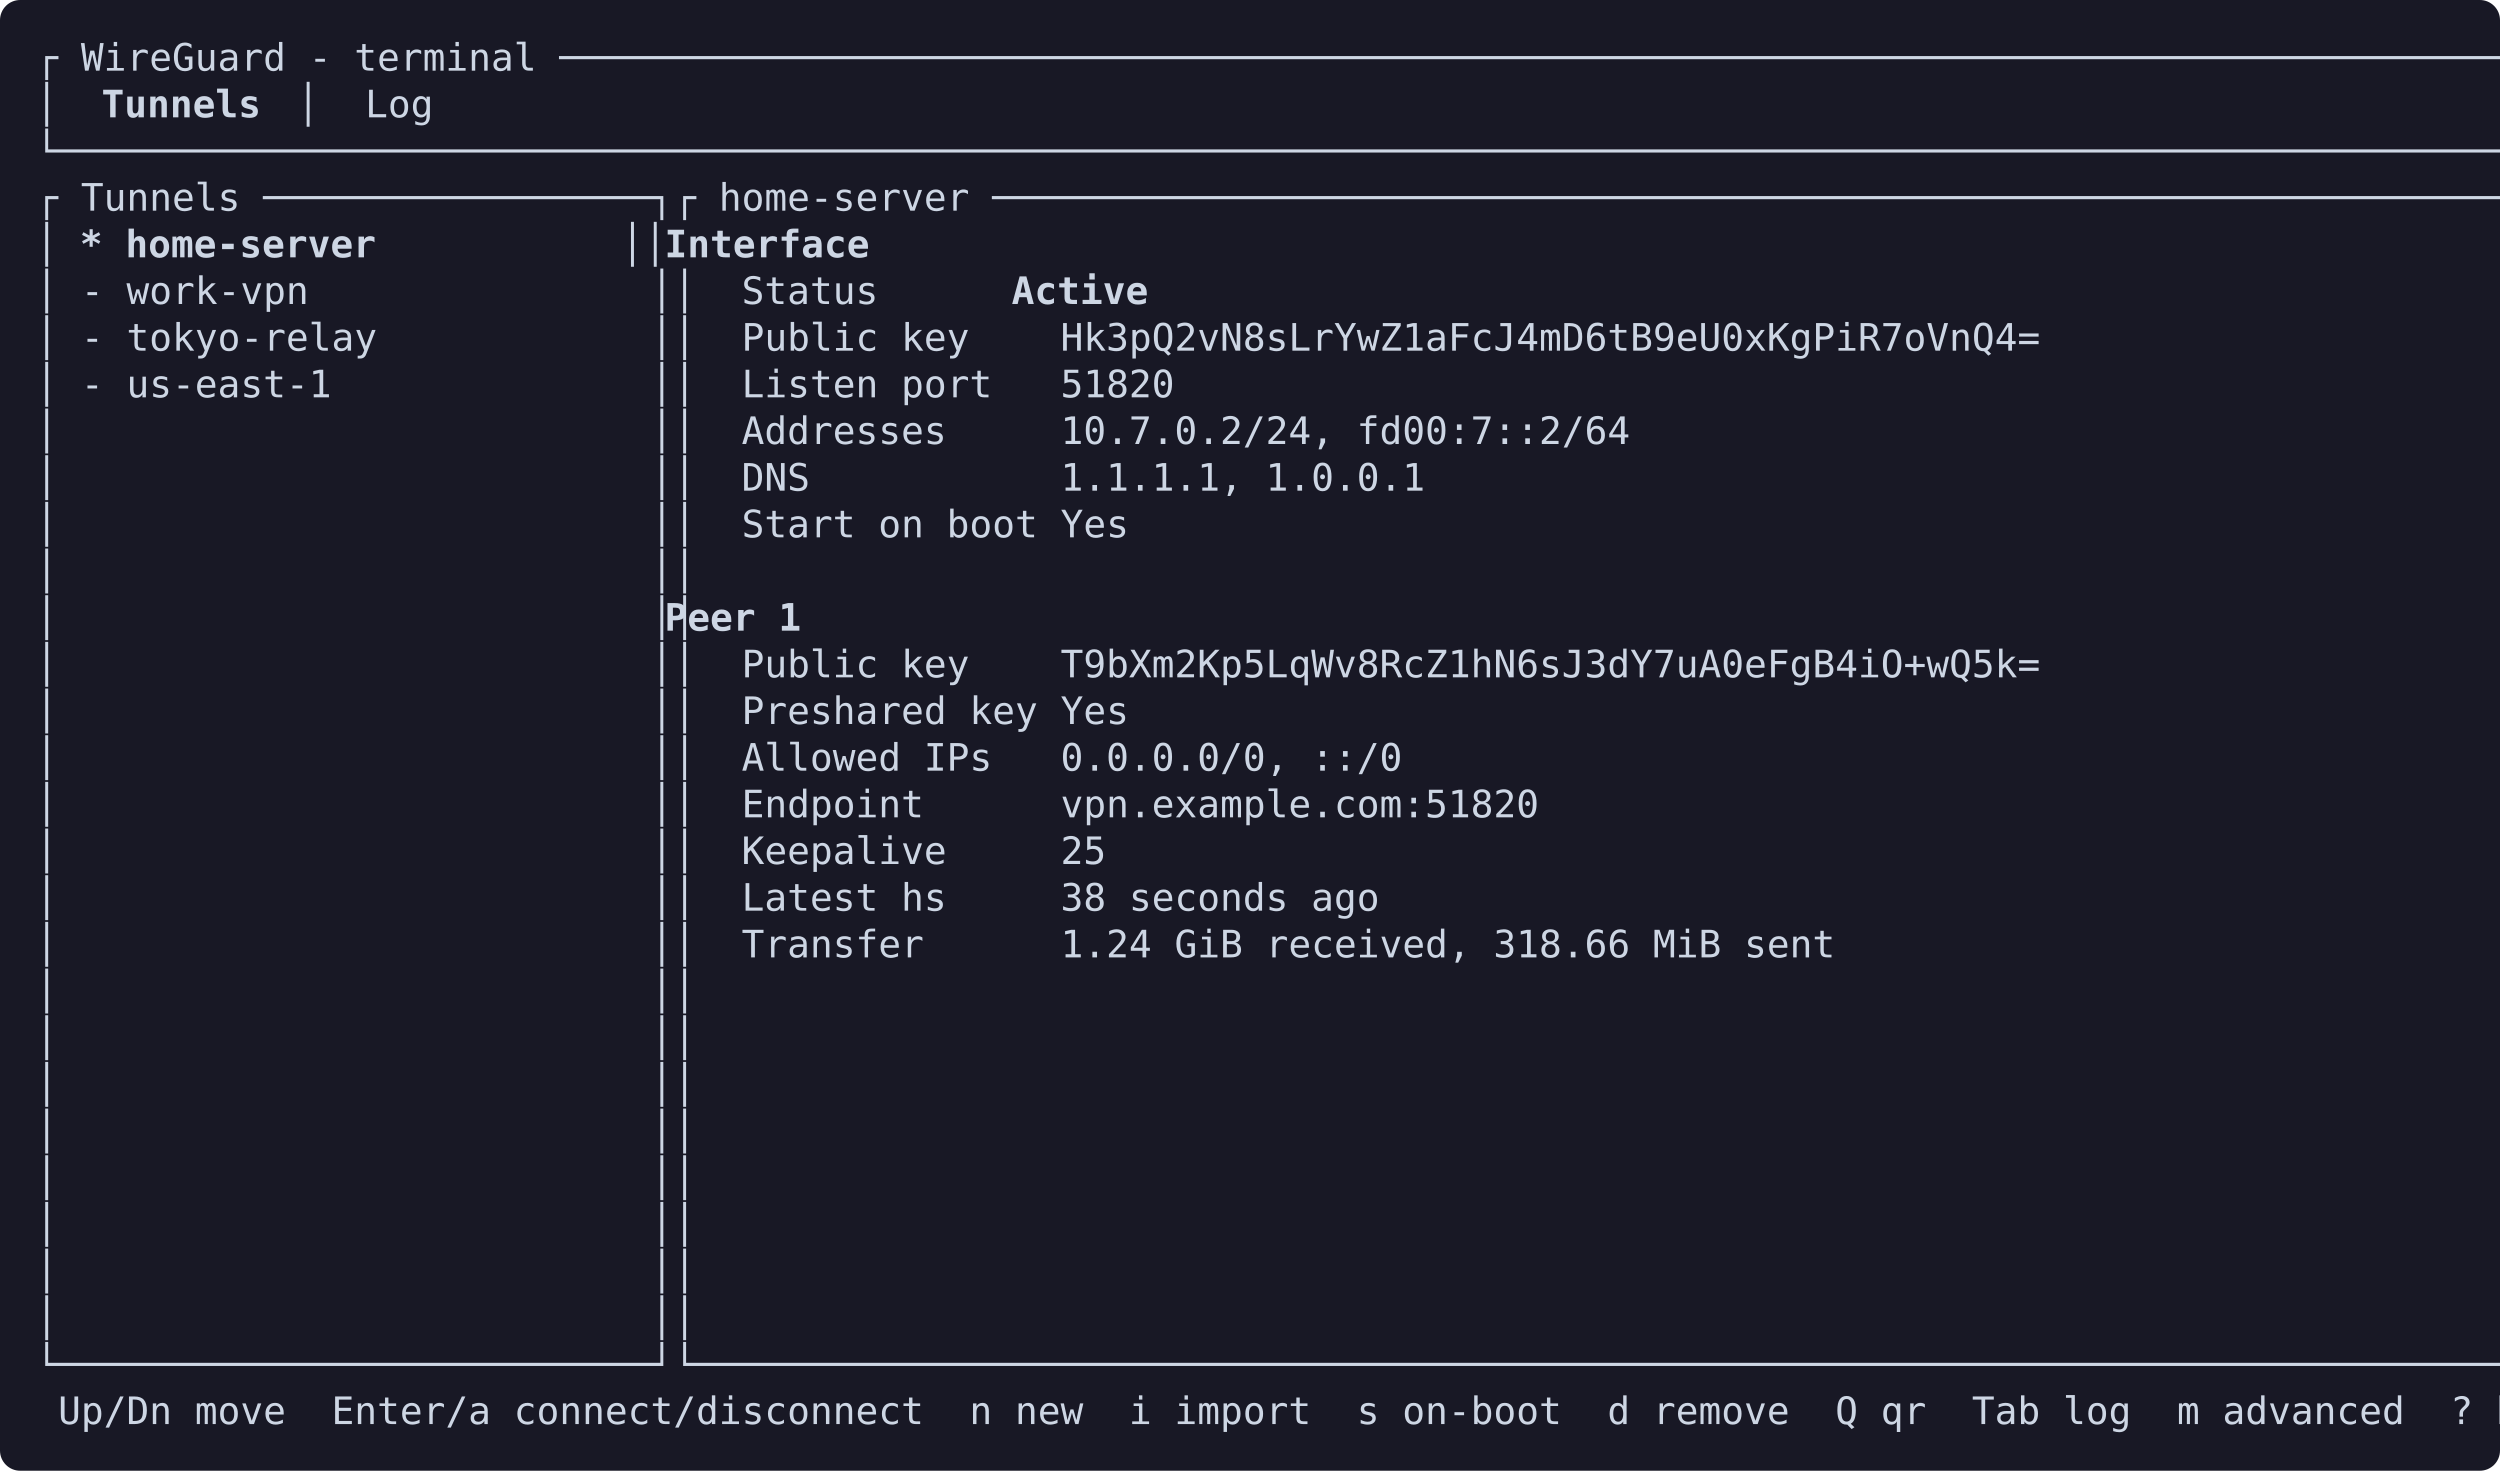
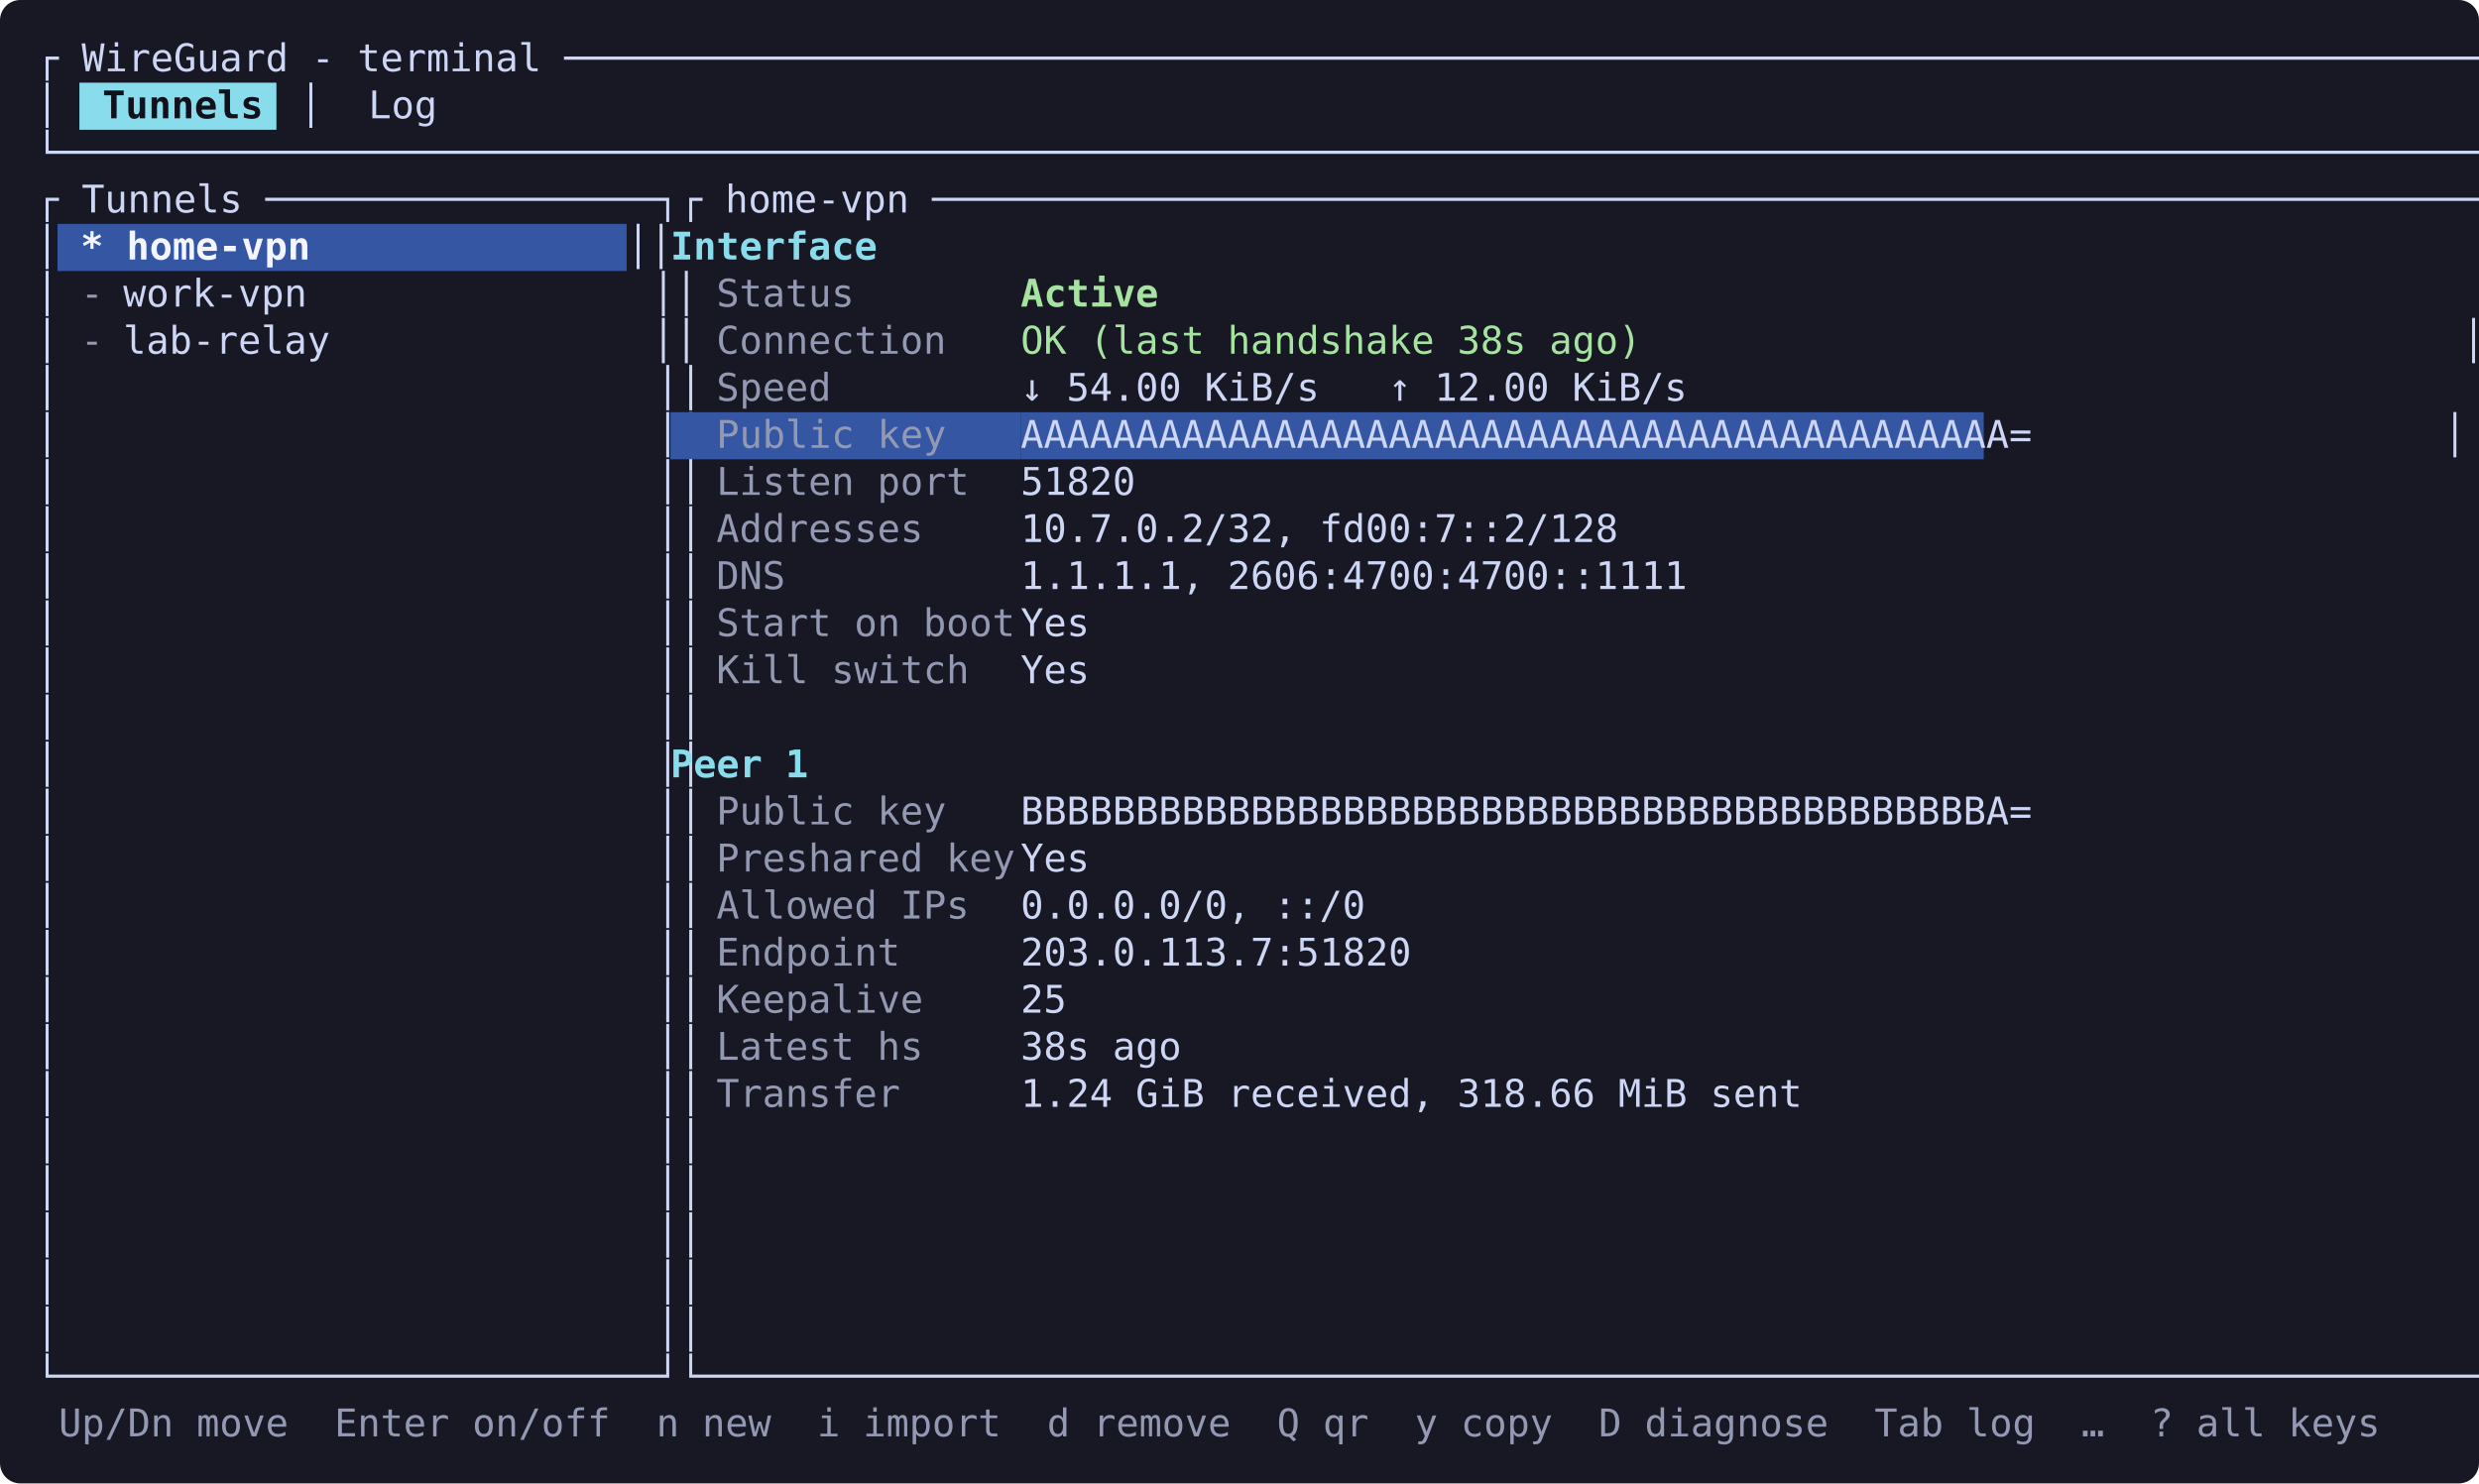
- <svg xmlns="http://www.w3.org/2000/svg" width="991" height="583" viewBox="0 0 991 583" font-family="'JetBrains Mono','DejaVu Sans Mono','Cascadia Code',Consolas,monospace" font-size="15">
-   <rect width="991" height="583" rx="8" fill="#181825" />
-   <text x="14.0" y="28.0" fill="#cdd6e4" textLength="963.2" lengthAdjust="spacingAndGlyphs" xml:space="preserve">┌ WireGuard - terminal ────────────────────────────────────────────────────────────────────────────────────────┐</text>
-   <text x="14.0" y="46.5" fill="#cdd6e4" textLength="17.2" lengthAdjust="spacingAndGlyphs" xml:space="preserve">│ </text>
-   <text x="31.2" y="46.5" fill="#cdd6e4" font-weight="700" textLength="77.4" lengthAdjust="spacingAndGlyphs" xml:space="preserve"> Tunnels </text>
-   <text x="108.6" y="46.5" fill="#cdd6e4" textLength="868.6" lengthAdjust="spacingAndGlyphs" xml:space="preserve"> │  Log                                                                                             │</text>
-   <text x="14.0" y="65.0" fill="#cdd6e4" textLength="963.2" lengthAdjust="spacingAndGlyphs" xml:space="preserve">└──────────────────────────────────────────────────────────────────────────────────────────────────────────────┘</text>
-   <text x="14.0" y="83.5" fill="#cdd6e4" textLength="963.2" lengthAdjust="spacingAndGlyphs" xml:space="preserve">┌ Tunnels ─────────────────┐┌ home-server ─────────────────────────────────────────────────────────────────────┐</text>
-   <text x="14.0" y="102.0" fill="#cdd6e4" textLength="8.6" lengthAdjust="spacingAndGlyphs" xml:space="preserve">│</text>
-   <text x="22.6" y="102.0" fill="#cdd6e4" font-weight="700" textLength="223.6" lengthAdjust="spacingAndGlyphs" xml:space="preserve"> * home-server            </text>
-   <text x="246.2" y="102.0" fill="#cdd6e4" textLength="17.2" lengthAdjust="spacingAndGlyphs" xml:space="preserve">││</text>
-   <text x="263.4" y="102.0" fill="#cdd6e4" font-weight="700" textLength="77.4" lengthAdjust="spacingAndGlyphs" xml:space="preserve">Interface</text>
-   <text x="340.8" y="102.0" fill="#cdd6e4" textLength="636.4" lengthAdjust="spacingAndGlyphs" xml:space="preserve">                                                                         │</text>
-   <text x="14.0" y="120.5" fill="#cdd6e4" textLength="387.0" lengthAdjust="spacingAndGlyphs" xml:space="preserve">│ - work-vpn               ││  Status        </text>
-   <text x="401.0" y="120.5" fill="#cdd6e4" font-weight="700" textLength="51.6" lengthAdjust="spacingAndGlyphs" xml:space="preserve">Active</text>
-   <text x="452.6" y="120.5" fill="#cdd6e4" textLength="524.6" lengthAdjust="spacingAndGlyphs" xml:space="preserve">                                                            │</text>
-   <text x="14.0" y="139.0" fill="#cdd6e4" textLength="963.2" lengthAdjust="spacingAndGlyphs" xml:space="preserve">│ - tokyo-relay            ││  Public key    Hk3pQ2vN8sLrYwZ1aFcJ4mD6tB9eU0xKgPiR7oVnQ4=                       │</text>
-   <text x="14.0" y="157.5" fill="#cdd6e4" textLength="963.2" lengthAdjust="spacingAndGlyphs" xml:space="preserve">│ - us-east-1              ││  Listen port   51820                                                             │</text>
-   <text x="14.0" y="176.0" fill="#cdd6e4" textLength="963.2" lengthAdjust="spacingAndGlyphs" xml:space="preserve">│                          ││  Addresses     10.7.0.2/24, fd00:7::2/64                                         │</text>
-   <text x="14.0" y="194.5" fill="#cdd6e4" textLength="963.2" lengthAdjust="spacingAndGlyphs" xml:space="preserve">│                          ││  DNS           1.1.1.1, 1.0.0.1                                                  │</text>
-   <text x="14.0" y="213.0" fill="#cdd6e4" textLength="963.2" lengthAdjust="spacingAndGlyphs" xml:space="preserve">│                          ││  Start on boot Yes                                                               │</text>
-   <text x="14.0" y="231.5" fill="#cdd6e4" textLength="963.2" lengthAdjust="spacingAndGlyphs" xml:space="preserve">│                          ││                                                                                  │</text>
-   <text x="14.0" y="250.0" fill="#cdd6e4" textLength="249.4" lengthAdjust="spacingAndGlyphs" xml:space="preserve">│                          ││</text>
-   <text x="263.4" y="250.0" fill="#cdd6e4" font-weight="700" textLength="51.6" lengthAdjust="spacingAndGlyphs" xml:space="preserve">Peer 1</text>
-   <text x="315.0" y="250.0" fill="#cdd6e4" textLength="662.2" lengthAdjust="spacingAndGlyphs" xml:space="preserve">                                                                            │</text>
-   <text x="14.0" y="268.5" fill="#cdd6e4" textLength="963.2" lengthAdjust="spacingAndGlyphs" xml:space="preserve">│                          ││  Public key    T9bXm2Kp5LqWv8RcZ1hN6sJ3dY7uA0eFgB4iO+wQ5k=                       │</text>
-   <text x="14.0" y="287.0" fill="#cdd6e4" textLength="963.2" lengthAdjust="spacingAndGlyphs" xml:space="preserve">│                          ││  Preshared key Yes                                                               │</text>
-   <text x="14.0" y="305.5" fill="#cdd6e4" textLength="963.2" lengthAdjust="spacingAndGlyphs" xml:space="preserve">│                          ││  Allowed IPs   0.0.0.0/0, ::/0                                                   │</text>
-   <text x="14.0" y="324.0" fill="#cdd6e4" textLength="963.2" lengthAdjust="spacingAndGlyphs" xml:space="preserve">│                          ││  Endpoint      vpn.example.com:51820                                             │</text>
-   <text x="14.0" y="342.5" fill="#cdd6e4" textLength="963.2" lengthAdjust="spacingAndGlyphs" xml:space="preserve">│                          ││  Keepalive     25                                                                │</text>
-   <text x="14.0" y="361.0" fill="#cdd6e4" textLength="963.2" lengthAdjust="spacingAndGlyphs" xml:space="preserve">│                          ││  Latest hs     38 seconds ago                                                    │</text>
-   <text x="14.0" y="379.5" fill="#cdd6e4" textLength="963.2" lengthAdjust="spacingAndGlyphs" xml:space="preserve">│                          ││  Transfer      1.24 GiB received, 318.66 MiB sent                                │</text>
-   <text x="14.0" y="398.0" fill="#cdd6e4" textLength="963.2" lengthAdjust="spacingAndGlyphs" xml:space="preserve">│                          ││                                                                                  │</text>
-   <text x="14.0" y="416.5" fill="#cdd6e4" textLength="963.2" lengthAdjust="spacingAndGlyphs" xml:space="preserve">│                          ││                                                                                  │</text>
-   <text x="14.0" y="435.0" fill="#cdd6e4" textLength="963.2" lengthAdjust="spacingAndGlyphs" xml:space="preserve">│                          ││                                                                                  │</text>
-   <text x="14.0" y="453.5" fill="#cdd6e4" textLength="963.2" lengthAdjust="spacingAndGlyphs" xml:space="preserve">│                          ││                                                                                  │</text>
-   <text x="14.0" y="472.0" fill="#cdd6e4" textLength="963.2" lengthAdjust="spacingAndGlyphs" xml:space="preserve">│                          ││                                                                                  │</text>
-   <text x="14.0" y="490.5" fill="#cdd6e4" textLength="963.2" lengthAdjust="spacingAndGlyphs" xml:space="preserve">│                          ││                                                                                  │</text>
-   <text x="14.0" y="509.0" fill="#cdd6e4" textLength="963.2" lengthAdjust="spacingAndGlyphs" xml:space="preserve">│                          ││                                                                                  │</text>
-   <text x="14.0" y="527.5" fill="#cdd6e4" textLength="963.2" lengthAdjust="spacingAndGlyphs" xml:space="preserve">│                          ││                                                                                  │</text>
-   <text x="14.0" y="546.0" fill="#cdd6e4" textLength="963.2" lengthAdjust="spacingAndGlyphs" xml:space="preserve">└──────────────────────────┘└──────────────────────────────────────────────────────────────────────────────────┘</text>
-   <text x="14.0" y="564.5" fill="#cdd6e4" textLength="963.2" lengthAdjust="spacingAndGlyphs" xml:space="preserve"> Up/Dn move  Enter/a connect/disconnect  n new  i import  s on-boot  d remove  Q qr  Tab log  m advanced  ? help</text>
+ <svg xmlns="http://www.w3.org/2000/svg" width="974" height="583" viewBox="0 0 974 583" role="img" aria-labelledby="title description" font-family="SFMono-Regular,Menlo,DejaVu Sans Mono,monospace" font-size="15">
+   <rect width="974" height="583" rx="8" fill="#181825" />
+   <text x="14" y="28" fill="#cdd6f4" textLength="946" lengthAdjust="spacingAndGlyphs" xml:space="preserve">┌ WireGuard - terminal ──────────────────────────────────────────────────────────────────────────────────────┐</text>
+   <text x="14" y="46.5" fill="#cdd6f4" textLength="17.2" lengthAdjust="spacingAndGlyphs" xml:space="preserve">│ </text>
+   <rect x="31.2" y="32.5" width="77.4" height="18.5" fill="#89dceb" />
+   <text x="31.2" y="46.5" fill="#11111b" font-weight="700" textLength="77.4" lengthAdjust="spacingAndGlyphs" xml:space="preserve"> Tunnels </text>
+   <text x="108.6" y="46.5" fill="#cdd6f4" textLength="851.4" lengthAdjust="spacingAndGlyphs" xml:space="preserve"> │  Log                                                                                           │</text>
+   <text x="14" y="65" fill="#cdd6f4" textLength="946" lengthAdjust="spacingAndGlyphs" xml:space="preserve">└────────────────────────────────────────────────────────────────────────────────────────────────────────────┘</text>
+   <text x="14" y="83.5" fill="#cdd6f4" textLength="946" lengthAdjust="spacingAndGlyphs" xml:space="preserve">┌ Tunnels ─────────────────┐┌ home-vpn ──────────────────────────────────────────────────────────────────────┐</text>
+   <text x="14" y="102" fill="#cdd6f4" textLength="8.6" lengthAdjust="spacingAndGlyphs" xml:space="preserve">│</text>
+   <rect x="22.6" y="88" width="223.6" height="18.5" fill="#3557a3" />
+   <text x="22.6" y="102" fill="#f5f5ff" font-weight="700" textLength="223.6" lengthAdjust="spacingAndGlyphs" xml:space="preserve"> * home-vpn               </text>
+   <text x="246.2" y="102" fill="#cdd6f4" textLength="17.2" lengthAdjust="spacingAndGlyphs" xml:space="preserve">││</text>
+   <text x="263.4" y="102" fill="#89dceb" font-weight="700" textLength="77.4" lengthAdjust="spacingAndGlyphs" xml:space="preserve">Interface</text>
+   <text x="340.8" y="102" fill="#cdd6f4" textLength="619.2" lengthAdjust="spacingAndGlyphs" xml:space="preserve">                                                                       │</text>
+   <text x="14" y="120.5" fill="#cdd6f4" textLength="8.6" lengthAdjust="spacingAndGlyphs" xml:space="preserve">│</text>
+   <text x="22.6" y="120.5" fill="#9399b2" textLength="25.8" lengthAdjust="spacingAndGlyphs" xml:space="preserve"> - </text>
+   <text x="48.4" y="120.5" fill="#cdd6f4" textLength="215" lengthAdjust="spacingAndGlyphs" xml:space="preserve">work-vpn               ││</text>
+   <text x="263.4" y="120.5" fill="#9399b2" textLength="137.6" lengthAdjust="spacingAndGlyphs" xml:space="preserve">  Status        </text>
+   <text x="401" y="120.5" fill="#a6e3a1" font-weight="700" textLength="51.6" lengthAdjust="spacingAndGlyphs" xml:space="preserve">Active</text>
+   <text x="452.6" y="120.5" fill="#cdd6f4" textLength="507.4" lengthAdjust="spacingAndGlyphs" xml:space="preserve">                                                          │</text>
+   <text x="14" y="139" fill="#cdd6f4" textLength="8.6" lengthAdjust="spacingAndGlyphs" xml:space="preserve">│</text>
+   <text x="22.6" y="139" fill="#9399b2" textLength="25.8" lengthAdjust="spacingAndGlyphs" xml:space="preserve"> - </text>
+   <text x="48.4" y="139" fill="#cdd6f4" textLength="215" lengthAdjust="spacingAndGlyphs" xml:space="preserve">lab-relay              ││</text>
+   <text x="263.4" y="139" fill="#9399b2" textLength="137.6" lengthAdjust="spacingAndGlyphs" xml:space="preserve">  Connection    </text>
+   <text x="401" y="139" fill="#a6e3a1" textLength="232.2" lengthAdjust="spacingAndGlyphs" xml:space="preserve">OK (last handshake 38s ago)</text>
+   <text x="633.2" y="139" fill="#cdd6f4" textLength="326.8" lengthAdjust="spacingAndGlyphs" xml:space="preserve">                                     │</text>
+   <text x="14" y="157.5" fill="#cdd6f4" textLength="249.4" lengthAdjust="spacingAndGlyphs" xml:space="preserve">│                          ││</text>
+   <text x="263.4" y="157.5" fill="#9399b2" textLength="137.6" lengthAdjust="spacingAndGlyphs" xml:space="preserve">  Speed         </text>
+   <text x="401" y="157.5" fill="#cdd6f4" textLength="559" lengthAdjust="spacingAndGlyphs" xml:space="preserve">↓ 54.00 KiB/s   ↑ 12.00 KiB/s                                   │</text>
+   <text x="14" y="176" fill="#cdd6f4" textLength="249.4" lengthAdjust="spacingAndGlyphs" xml:space="preserve">│                          ││</text>
+   <rect x="263.4" y="162" width="137.6" height="18.5" fill="#3557a3" />
+   <text x="263.4" y="176" fill="#9399b2" textLength="137.6" lengthAdjust="spacingAndGlyphs" xml:space="preserve">  Public key    </text>
+   <rect x="401" y="162" width="378.4" height="18.5" fill="#3557a3" />
+   <text x="401" y="176" fill="#cdd6f4" textLength="378.4" lengthAdjust="spacingAndGlyphs" xml:space="preserve">AAAAAAAAAAAAAAAAAAAAAAAAAAAAAAAAAAAAAAAAAAA=</text>
+   <text x="779.4" y="176" fill="#cdd6f4" textLength="180.6" lengthAdjust="spacingAndGlyphs" xml:space="preserve">                    │</text>
+   <text x="14" y="194.5" fill="#cdd6f4" textLength="249.4" lengthAdjust="spacingAndGlyphs" xml:space="preserve">│                          ││</text>
+   <text x="263.4" y="194.5" fill="#9399b2" textLength="137.6" lengthAdjust="spacingAndGlyphs" xml:space="preserve">  Listen port   </text>
+   <text x="401" y="194.5" fill="#cdd6f4" textLength="559" lengthAdjust="spacingAndGlyphs" xml:space="preserve">51820                                                           │</text>
+   <text x="14" y="213" fill="#cdd6f4" textLength="249.4" lengthAdjust="spacingAndGlyphs" xml:space="preserve">│                          ││</text>
+   <text x="263.4" y="213" fill="#9399b2" textLength="137.6" lengthAdjust="spacingAndGlyphs" xml:space="preserve">  Addresses     </text>
+   <text x="401" y="213" fill="#cdd6f4" textLength="559" lengthAdjust="spacingAndGlyphs" xml:space="preserve">10.7.0.2/32, fd00:7::2/128                                      │</text>
+   <text x="14" y="231.5" fill="#cdd6f4" textLength="249.4" lengthAdjust="spacingAndGlyphs" xml:space="preserve">│                          ││</text>
+   <text x="263.4" y="231.5" fill="#9399b2" textLength="137.6" lengthAdjust="spacingAndGlyphs" xml:space="preserve">  DNS           </text>
+   <text x="401" y="231.5" fill="#cdd6f4" textLength="559" lengthAdjust="spacingAndGlyphs" xml:space="preserve">1.1.1.1, 2606:4700:4700::1111                                   │</text>
+   <text x="14" y="250" fill="#cdd6f4" textLength="249.4" lengthAdjust="spacingAndGlyphs" xml:space="preserve">│                          ││</text>
+   <text x="263.4" y="250" fill="#9399b2" textLength="137.6" lengthAdjust="spacingAndGlyphs" xml:space="preserve">  Start on boot </text>
+   <text x="401" y="250" fill="#cdd6f4" textLength="559" lengthAdjust="spacingAndGlyphs" xml:space="preserve">Yes                                                             │</text>
+   <text x="14" y="268.5" fill="#cdd6f4" textLength="249.4" lengthAdjust="spacingAndGlyphs" xml:space="preserve">│                          ││</text>
+   <text x="263.4" y="268.5" fill="#9399b2" textLength="137.6" lengthAdjust="spacingAndGlyphs" xml:space="preserve">  Kill switch   </text>
+   <text x="401" y="268.5" fill="#cdd6f4" textLength="559" lengthAdjust="spacingAndGlyphs" xml:space="preserve">Yes                                                             │</text>
+   <text x="14" y="287" fill="#cdd6f4" textLength="946" lengthAdjust="spacingAndGlyphs" xml:space="preserve">│                          ││                                                                                │</text>
+   <text x="14" y="305.5" fill="#cdd6f4" textLength="249.4" lengthAdjust="spacingAndGlyphs" xml:space="preserve">│                          ││</text>
+   <text x="263.4" y="305.5" fill="#89dceb" font-weight="700" textLength="51.6" lengthAdjust="spacingAndGlyphs" xml:space="preserve">Peer 1</text>
+   <text x="315" y="305.5" fill="#cdd6f4" textLength="645" lengthAdjust="spacingAndGlyphs" xml:space="preserve">                                                                          │</text>
+   <text x="14" y="324" fill="#cdd6f4" textLength="249.4" lengthAdjust="spacingAndGlyphs" xml:space="preserve">│                          ││</text>
+   <text x="263.4" y="324" fill="#9399b2" textLength="137.6" lengthAdjust="spacingAndGlyphs" xml:space="preserve">  Public key    </text>
+   <text x="401" y="324" fill="#cdd6f4" textLength="559" lengthAdjust="spacingAndGlyphs" xml:space="preserve">BBBBBBBBBBBBBBBBBBBBBBBBBBBBBBBBBBBBBBBBBBA=                    │</text>
+   <text x="14" y="342.5" fill="#cdd6f4" textLength="249.4" lengthAdjust="spacingAndGlyphs" xml:space="preserve">│                          ││</text>
+   <text x="263.4" y="342.5" fill="#9399b2" textLength="137.6" lengthAdjust="spacingAndGlyphs" xml:space="preserve">  Preshared key </text>
+   <text x="401" y="342.5" fill="#cdd6f4" textLength="559" lengthAdjust="spacingAndGlyphs" xml:space="preserve">Yes                                                             │</text>
+   <text x="14" y="361" fill="#cdd6f4" textLength="249.4" lengthAdjust="spacingAndGlyphs" xml:space="preserve">│                          ││</text>
+   <text x="263.4" y="361" fill="#9399b2" textLength="137.6" lengthAdjust="spacingAndGlyphs" xml:space="preserve">  Allowed IPs   </text>
+   <text x="401" y="361" fill="#cdd6f4" textLength="559" lengthAdjust="spacingAndGlyphs" xml:space="preserve">0.0.0.0/0, ::/0                                                 │</text>
+   <text x="14" y="379.5" fill="#cdd6f4" textLength="249.4" lengthAdjust="spacingAndGlyphs" xml:space="preserve">│                          ││</text>
+   <text x="263.4" y="379.5" fill="#9399b2" textLength="137.6" lengthAdjust="spacingAndGlyphs" xml:space="preserve">  Endpoint      </text>
+   <text x="401" y="379.5" fill="#cdd6f4" textLength="559" lengthAdjust="spacingAndGlyphs" xml:space="preserve">203.0.113.7:51820                                               │</text>
+   <text x="14" y="398" fill="#cdd6f4" textLength="249.4" lengthAdjust="spacingAndGlyphs" xml:space="preserve">│                          ││</text>
+   <text x="263.4" y="398" fill="#9399b2" textLength="137.6" lengthAdjust="spacingAndGlyphs" xml:space="preserve">  Keepalive     </text>
+   <text x="401" y="398" fill="#cdd6f4" textLength="559" lengthAdjust="spacingAndGlyphs" xml:space="preserve">25                                                              │</text>
+   <text x="14" y="416.5" fill="#cdd6f4" textLength="249.4" lengthAdjust="spacingAndGlyphs" xml:space="preserve">│                          ││</text>
+   <text x="263.4" y="416.5" fill="#9399b2" textLength="137.6" lengthAdjust="spacingAndGlyphs" xml:space="preserve">  Latest hs     </text>
+   <text x="401" y="416.5" fill="#cdd6f4" textLength="559" lengthAdjust="spacingAndGlyphs" xml:space="preserve">38s ago                                                         │</text>
+   <text x="14" y="435" fill="#cdd6f4" textLength="249.4" lengthAdjust="spacingAndGlyphs" xml:space="preserve">│                          ││</text>
+   <text x="263.4" y="435" fill="#9399b2" textLength="137.6" lengthAdjust="spacingAndGlyphs" xml:space="preserve">  Transfer      </text>
+   <text x="401" y="435" fill="#cdd6f4" textLength="559" lengthAdjust="spacingAndGlyphs" xml:space="preserve">1.24 GiB received, 318.66 MiB sent                              │</text>
+   <text x="14" y="453.5" fill="#cdd6f4" textLength="946" lengthAdjust="spacingAndGlyphs" xml:space="preserve">│                          ││                                                                                │</text>
+   <text x="14" y="472" fill="#cdd6f4" textLength="946" lengthAdjust="spacingAndGlyphs" xml:space="preserve">│                          ││                                                                                │</text>
+   <text x="14" y="490.5" fill="#cdd6f4" textLength="946" lengthAdjust="spacingAndGlyphs" xml:space="preserve">│                          ││                                                                                │</text>
+   <text x="14" y="509" fill="#cdd6f4" textLength="946" lengthAdjust="spacingAndGlyphs" xml:space="preserve">│                          ││                                                                                │</text>
+   <text x="14" y="527.5" fill="#cdd6f4" textLength="946" lengthAdjust="spacingAndGlyphs" xml:space="preserve">│                          ││                                                                                │</text>
+   <text x="14" y="546" fill="#cdd6f4" textLength="946" lengthAdjust="spacingAndGlyphs" xml:space="preserve">└──────────────────────────┘└────────────────────────────────────────────────────────────────────────────────┘</text>
+   <text x="14" y="564.5" fill="#9399b2" textLength="877.2" lengthAdjust="spacingAndGlyphs" xml:space="preserve"> Up/Dn move  Enter on/off  n new  i import  d remove  Q qr  y copy  D diagnose  Tab log  …  ? all keys</text>
+   <text x="891.2" y="564.5" fill="#cdd6f4" textLength="68.8" lengthAdjust="spacingAndGlyphs" xml:space="preserve">        </text>
</svg>
